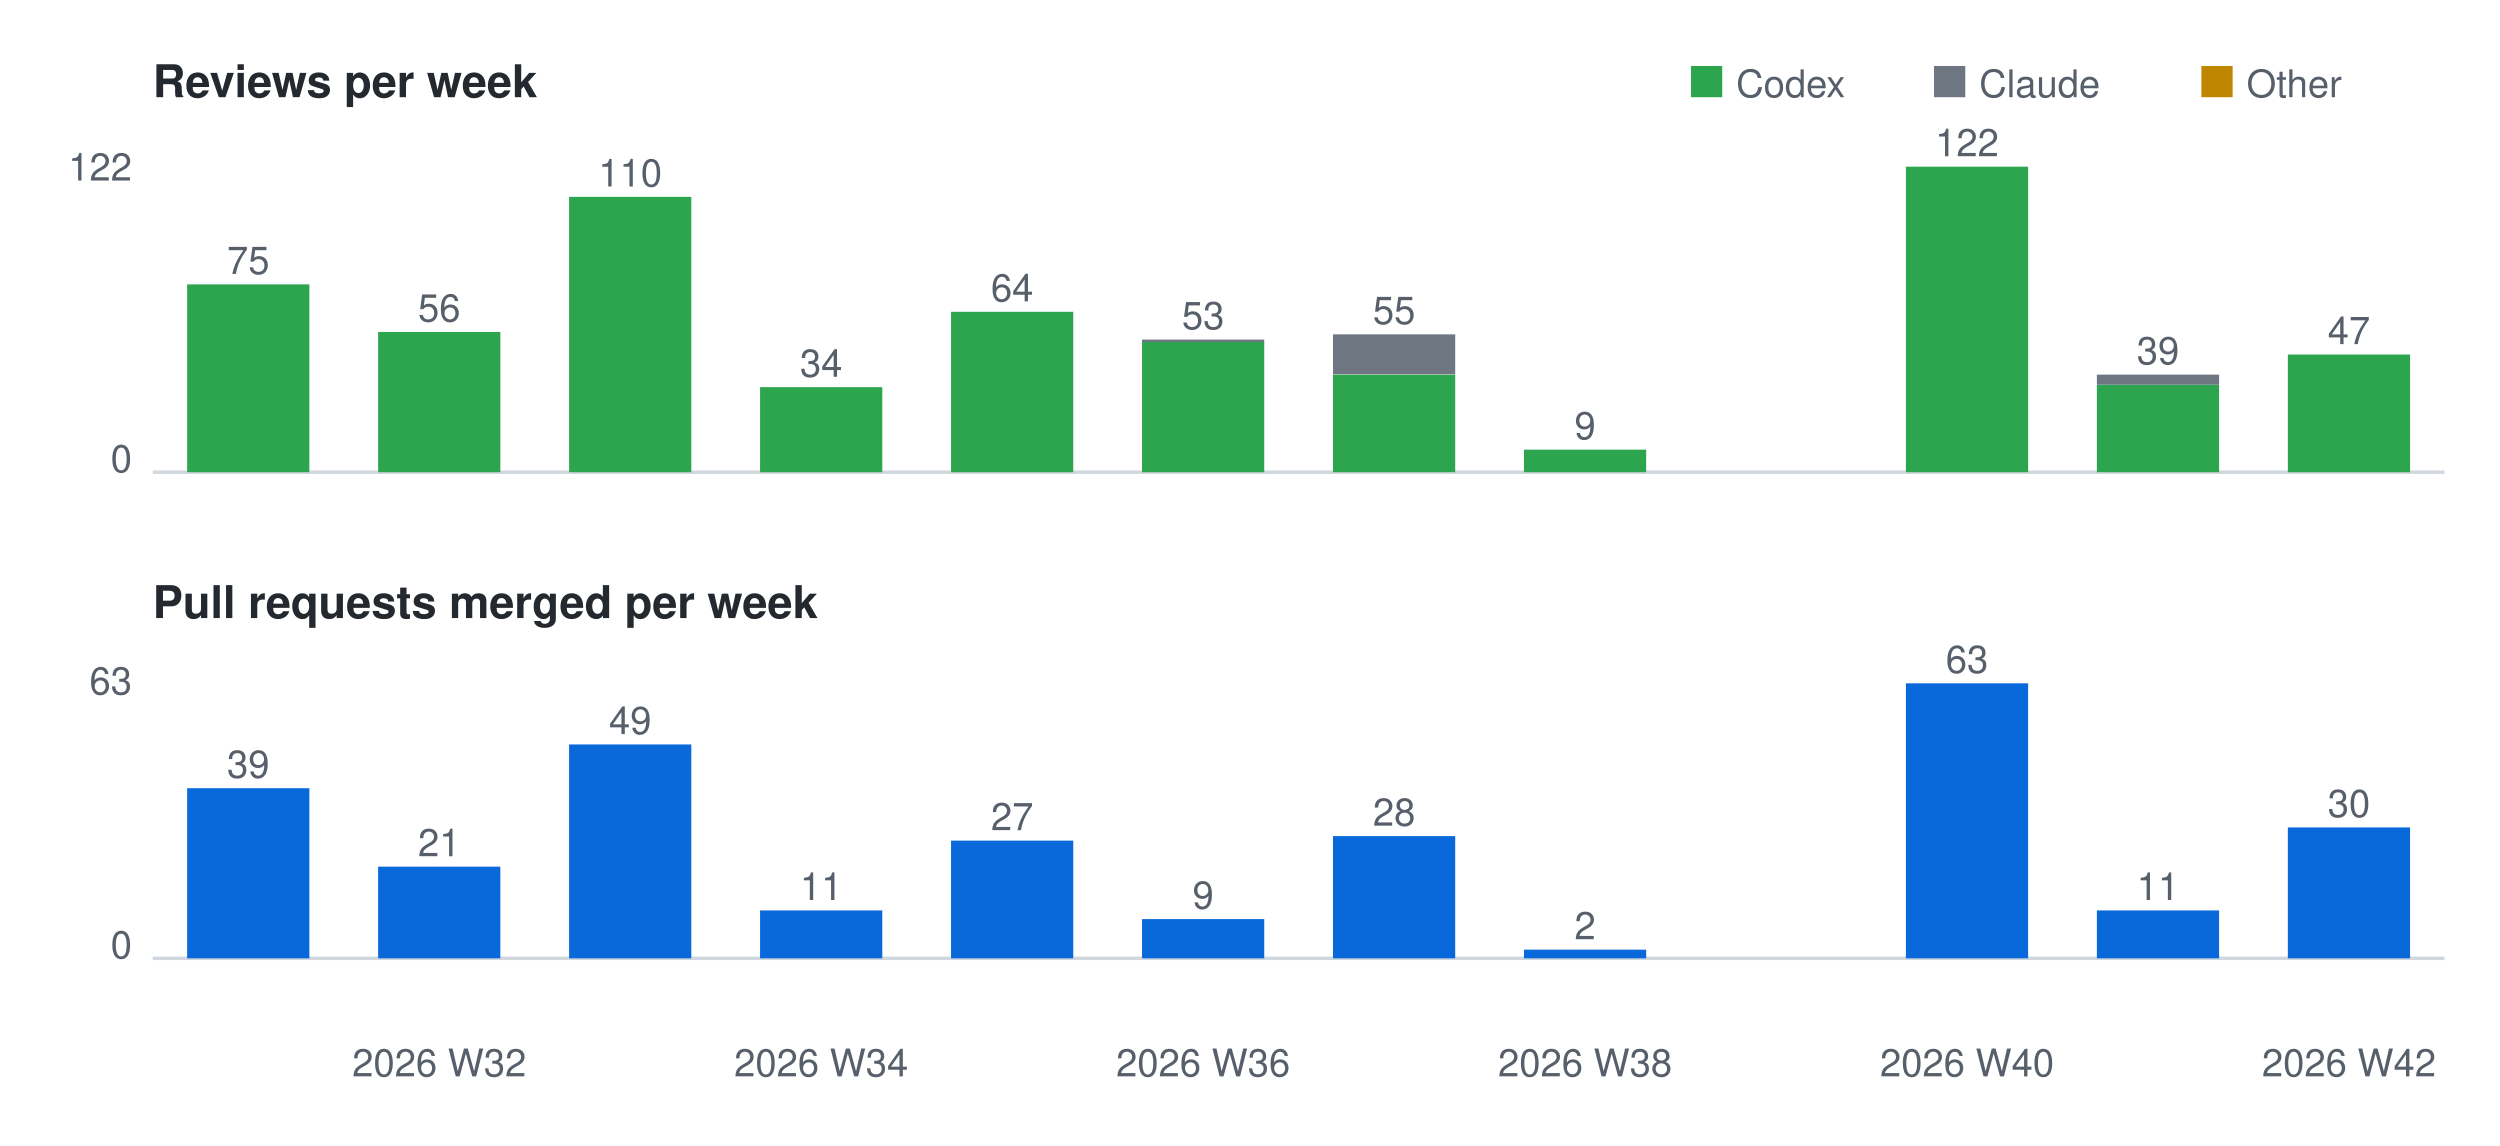
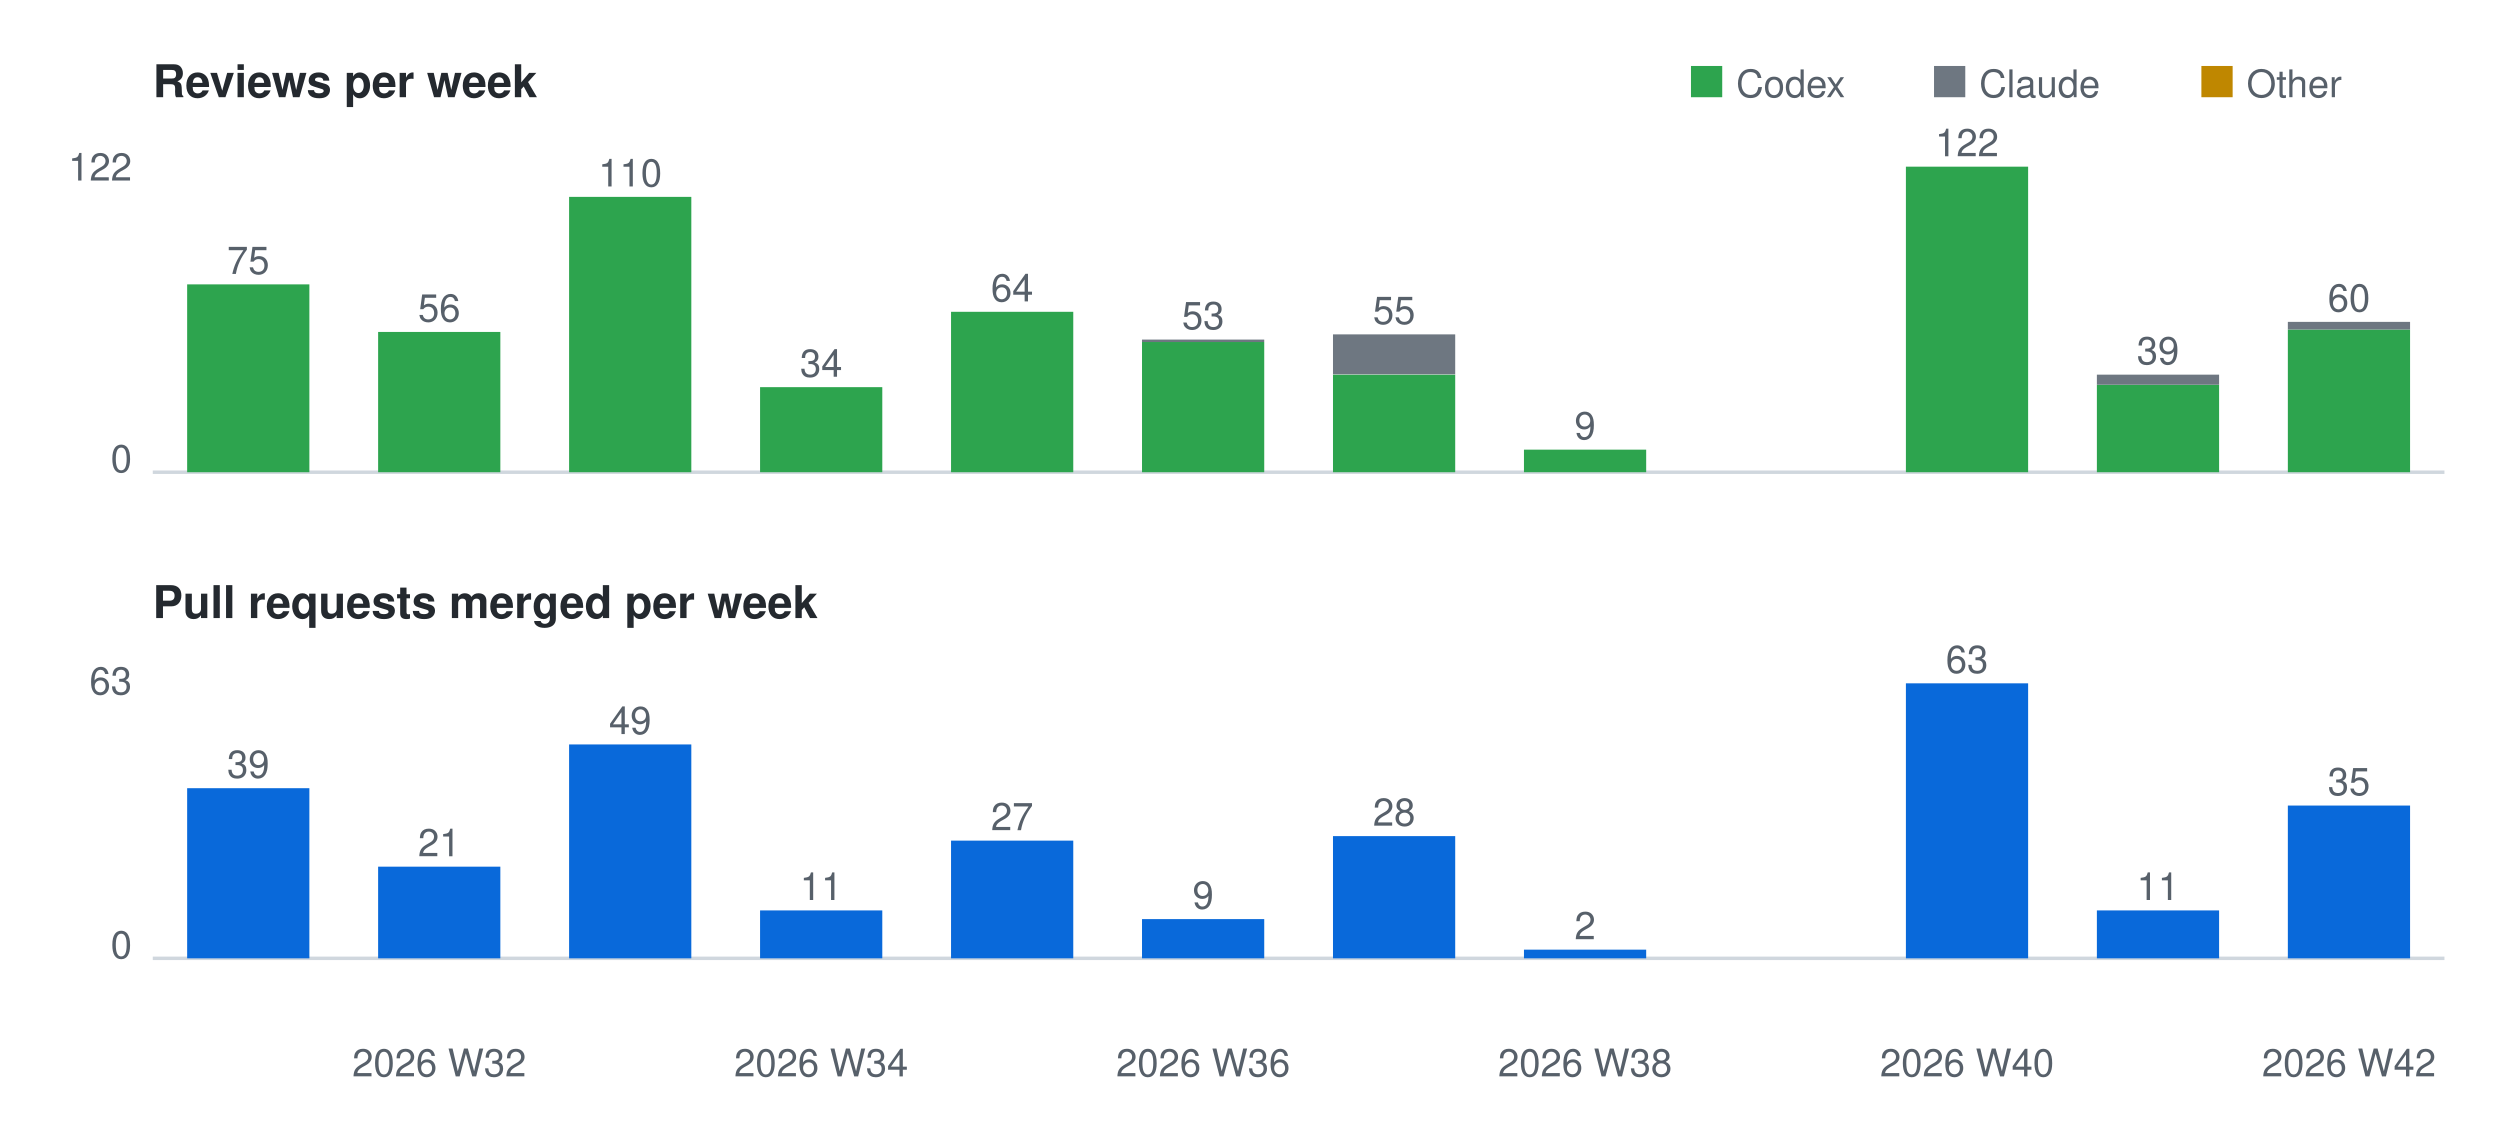
<svg xmlns="http://www.w3.org/2000/svg" width="720" height="330" viewBox="0 0 720 330" role="img" aria-label="Weekly reviews and merged pull requests">
  <style>text{font:11px -apple-system,Segoe UI,Helvetica,Arial,sans-serif;fill:#57606a}.t{font-size:13px;font-weight:600;fill:#24292f}.g{stroke:#d0d7de}.c{fill:#2da44e}.l{fill:#6e7781}.o{fill:#bf8700}.m{fill:#0969da}@media (prefers-color-scheme:dark){text{fill:#8b949e}.t{fill:#e6edf3}.g{stroke:#30363d}.c{fill:#3fb950}.l{fill:#8b949e}.o{fill:#d29922}.m{fill:#58a6ff}}</style>
  <text class="t" x="44" y="28">Reviews per week</text>
  <line class="g" x1="44" y1="136" x2="704" y2="136" />
  <text x="38" y="52" text-anchor="end">122</text>
  <text x="38" y="136" text-anchor="end">0</text>
  <rect class="c" x="53.9" y="81.9" width="35.2" height="54.1" />
  <text x="71.5" y="78.9" text-anchor="middle">75</text>
  <rect class="c" x="108.9" y="95.6" width="35.2" height="40.4" />
  <text x="126.5" y="92.6" text-anchor="middle">56</text>
  <rect class="c" x="163.9" y="56.7" width="35.2" height="79.3" />
  <text x="181.5" y="53.7" text-anchor="middle">110</text>
  <rect class="c" x="218.9" y="111.5" width="35.2" height="24.5" />
  <text x="236.5" y="108.5" text-anchor="middle">34</text>
  <rect class="c" x="273.9" y="89.8" width="35.2" height="46.2" />
  <text x="291.5" y="86.8" text-anchor="middle">64</text>
  <rect class="c" x="328.9" y="98.5" width="35.2" height="37.5" />
  <rect class="l" x="328.9" y="97.8" width="35.2" height="0.7" />
  <text x="346.5" y="94.8" text-anchor="middle">53</text>
  <rect class="c" x="383.9" y="107.9" width="35.2" height="28.1" />
  <rect class="l" x="383.9" y="96.3" width="35.2" height="11.5" />
  <text x="401.5" y="93.3" text-anchor="middle">55</text>
  <rect class="c" x="438.9" y="129.5" width="35.2" height="6.5" />
  <text x="456.5" y="126.5" text-anchor="middle">9</text>
  <rect class="c" x="548.9" y="48.0" width="35.2" height="88.0" />
  <text x="566.5" y="45.0" text-anchor="middle">122</text>
  <rect class="c" x="603.9" y="110.8" width="35.2" height="25.2" />
  <rect class="l" x="603.9" y="107.9" width="35.2" height="2.9" />
  <text x="621.5" y="104.9" text-anchor="middle">39</text>
-   <rect class="c" x="658.9" y="102.1" width="35.2" height="33.9" />
-   <text x="676.5" y="99.1" text-anchor="middle">47</text>
+   <rect class="c" x="658.9" y="94.9" width="35.2" height="41.1" />
+   <rect class="l" x="658.9" y="92.7" width="35.2" height="2.2" />
+   <text x="676.5" y="89.7" text-anchor="middle">60</text>
  <rect class="o" x="634" y="19" width="9" height="9" />
  <text x="647" y="28">Other</text>
  <rect class="l" x="557" y="19" width="9" height="9" />
  <text x="570" y="28">Claude</text>
  <rect class="c" x="487" y="19" width="9" height="9" />
  <text x="500" y="28">Codex</text>
  <text class="t" x="44" y="178">Pull requests merged per week</text>
  <line class="g" x1="44" y1="276" x2="704" y2="276" />
  <text x="38" y="200" text-anchor="end">63</text>
  <text x="38" y="276" text-anchor="end">0</text>
  <rect class="m" x="53.9" y="227.0" width="35.2" height="49.0" />
  <text x="71.5" y="224.0" text-anchor="middle">39</text>
  <rect class="m" x="108.9" y="249.6" width="35.2" height="26.4" />
  <text x="126.5" y="246.6" text-anchor="middle">21</text>
  <rect class="m" x="163.9" y="214.4" width="35.2" height="61.6" />
  <text x="181.5" y="211.4" text-anchor="middle">49</text>
  <rect class="m" x="218.9" y="262.2" width="35.2" height="13.8" />
  <text x="236.5" y="259.2" text-anchor="middle">11</text>
  <rect class="m" x="273.9" y="242.1" width="35.2" height="33.9" />
  <text x="291.5" y="239.1" text-anchor="middle">27</text>
  <rect class="m" x="328.9" y="264.7" width="35.2" height="11.3" />
  <text x="346.5" y="261.7" text-anchor="middle">9</text>
  <rect class="m" x="383.9" y="240.8" width="35.2" height="35.2" />
  <text x="401.5" y="237.8" text-anchor="middle">28</text>
  <rect class="m" x="438.9" y="273.5" width="35.2" height="2.5" />
  <text x="456.5" y="270.5" text-anchor="middle">2</text>
  <rect class="m" x="548.9" y="196.8" width="35.2" height="79.2" />
  <text x="566.5" y="193.8" text-anchor="middle">63</text>
  <rect class="m" x="603.9" y="262.2" width="35.2" height="13.8" />
  <text x="621.5" y="259.2" text-anchor="middle">11</text>
-   <rect class="m" x="658.9" y="238.3" width="35.2" height="37.7" />
-   <text x="676.5" y="235.3" text-anchor="middle">30</text>
+   <rect class="m" x="658.9" y="232.0" width="35.2" height="44.0" />
+   <text x="676.5" y="229.0" text-anchor="middle">35</text>
  <text x="126.5" y="310" text-anchor="middle">2026 W32</text>
  <text x="236.5" y="310" text-anchor="middle">2026 W34</text>
  <text x="346.5" y="310" text-anchor="middle">2026 W36</text>
  <text x="456.5" y="310" text-anchor="middle">2026 W38</text>
  <text x="566.5" y="310" text-anchor="middle">2026 W40</text>
  <text x="676.5" y="310" text-anchor="middle">2026 W42</text>
</svg>
